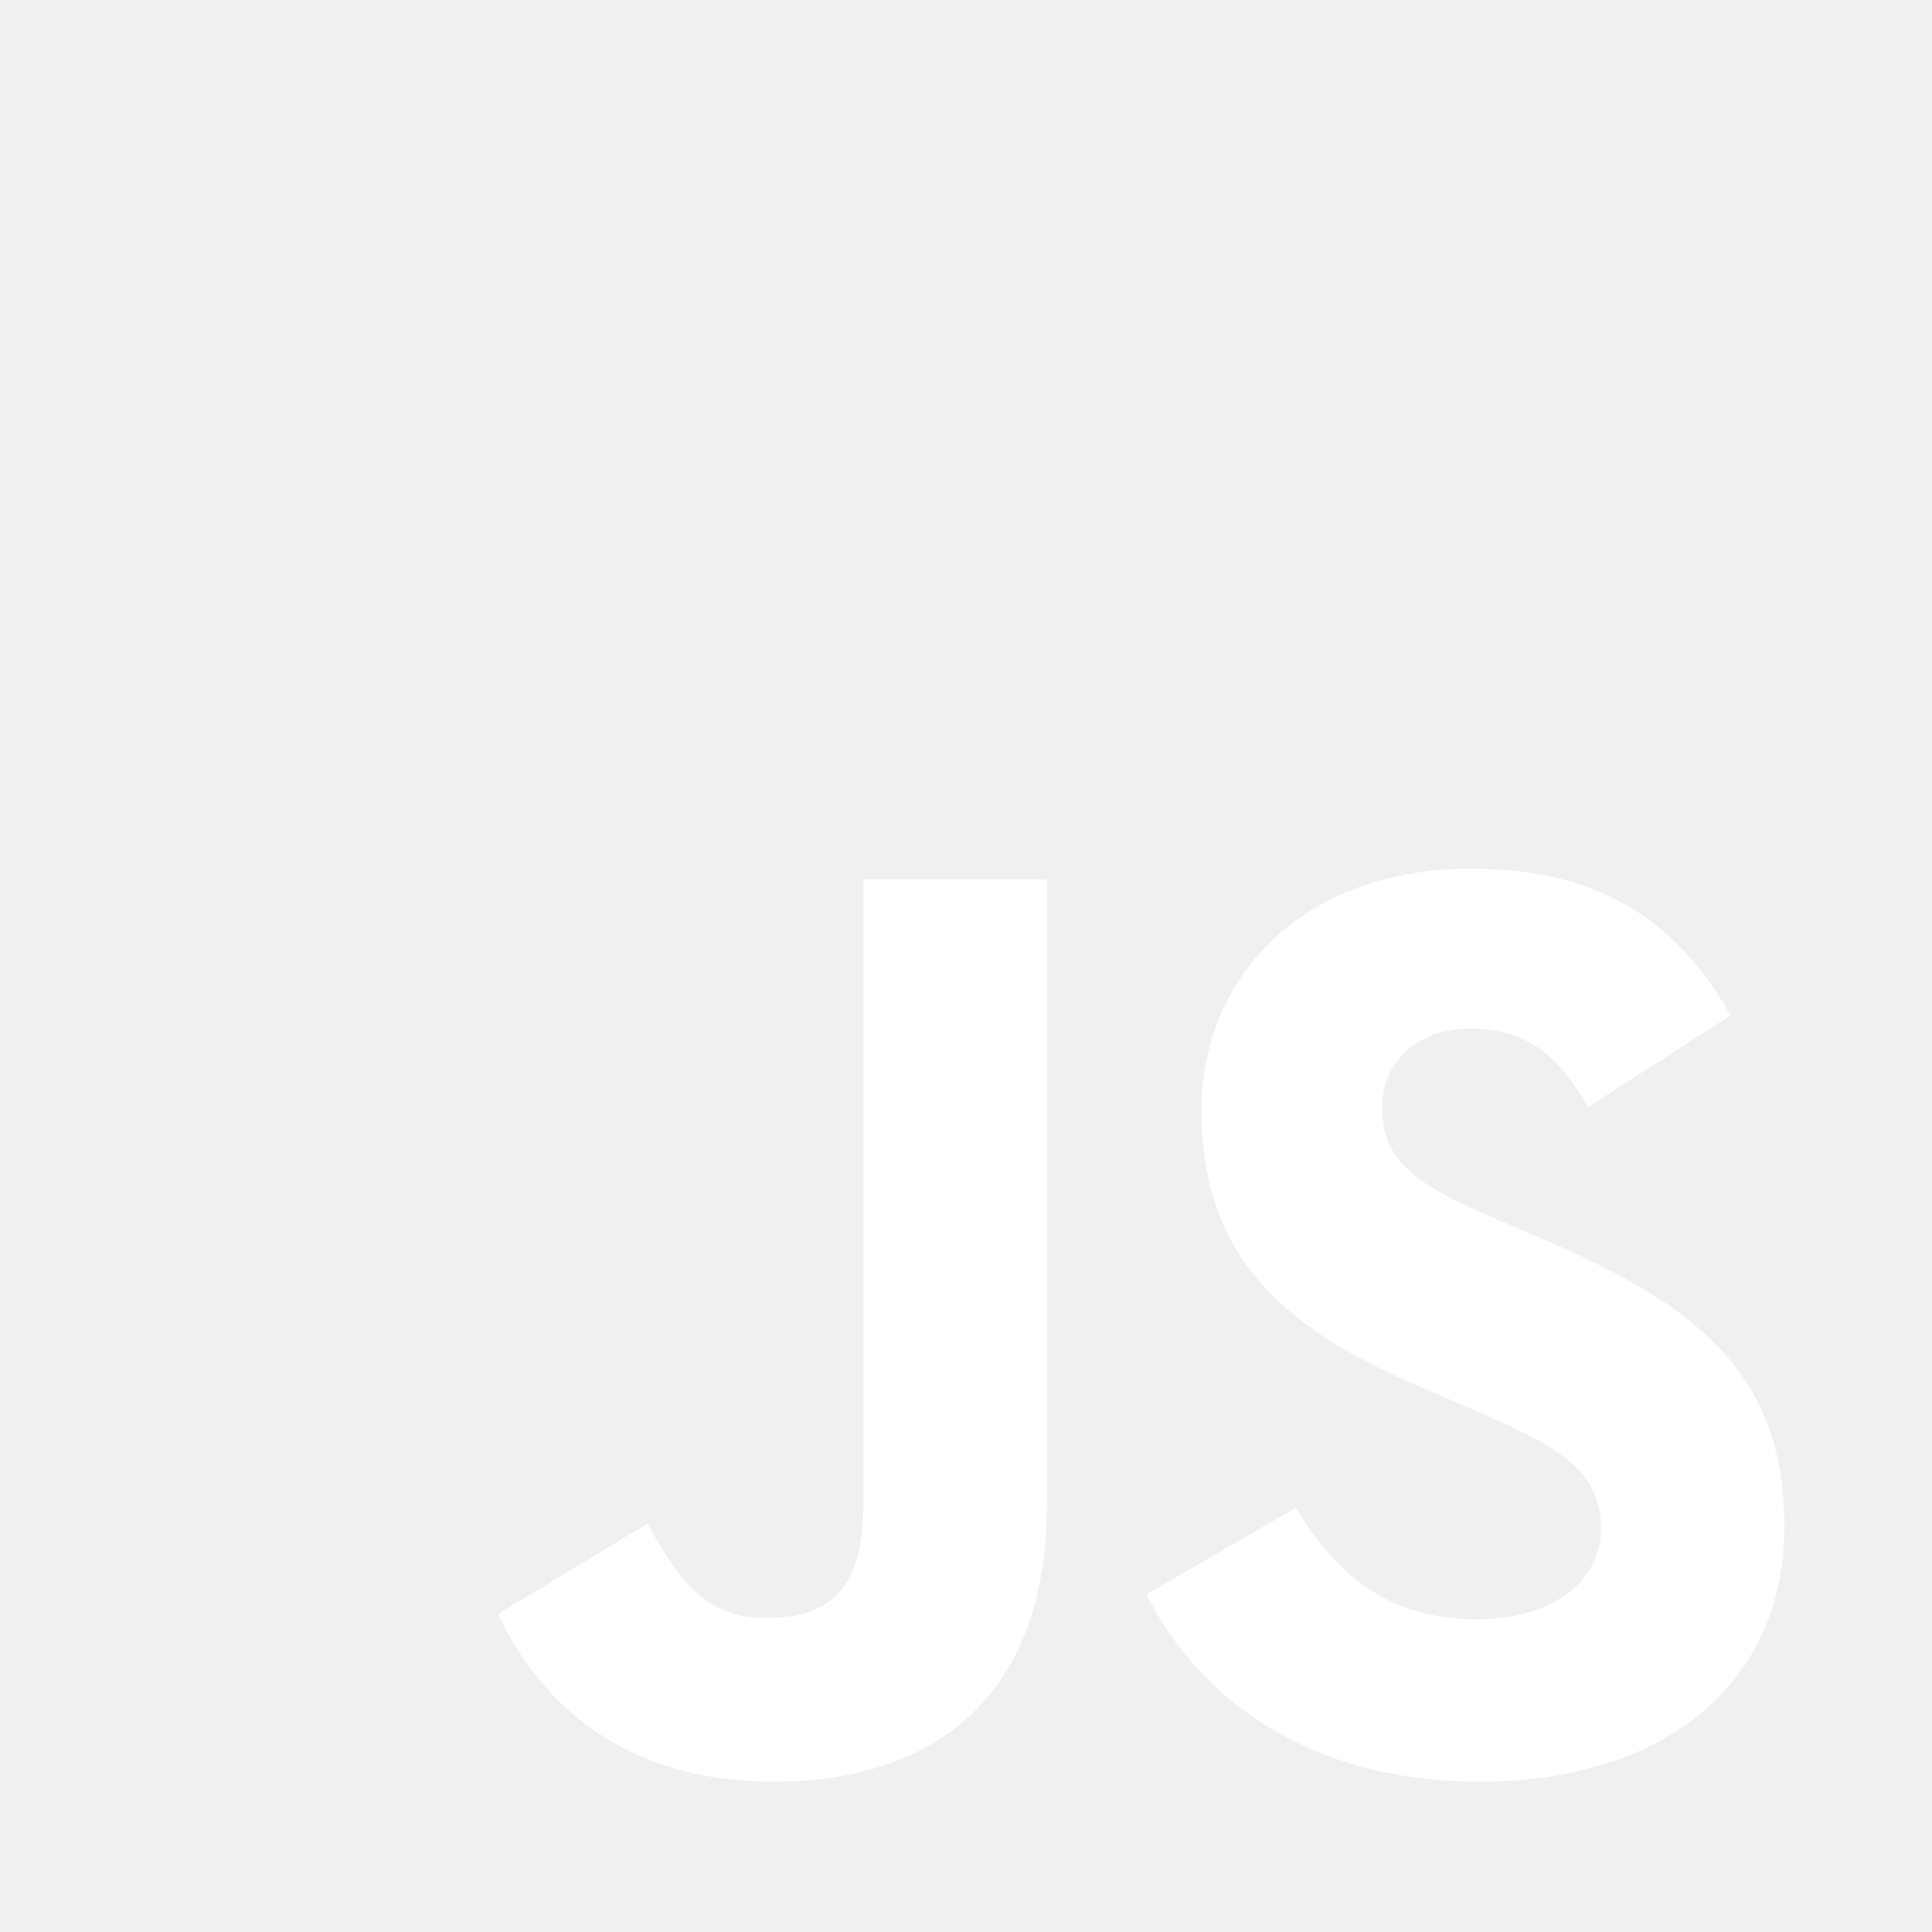
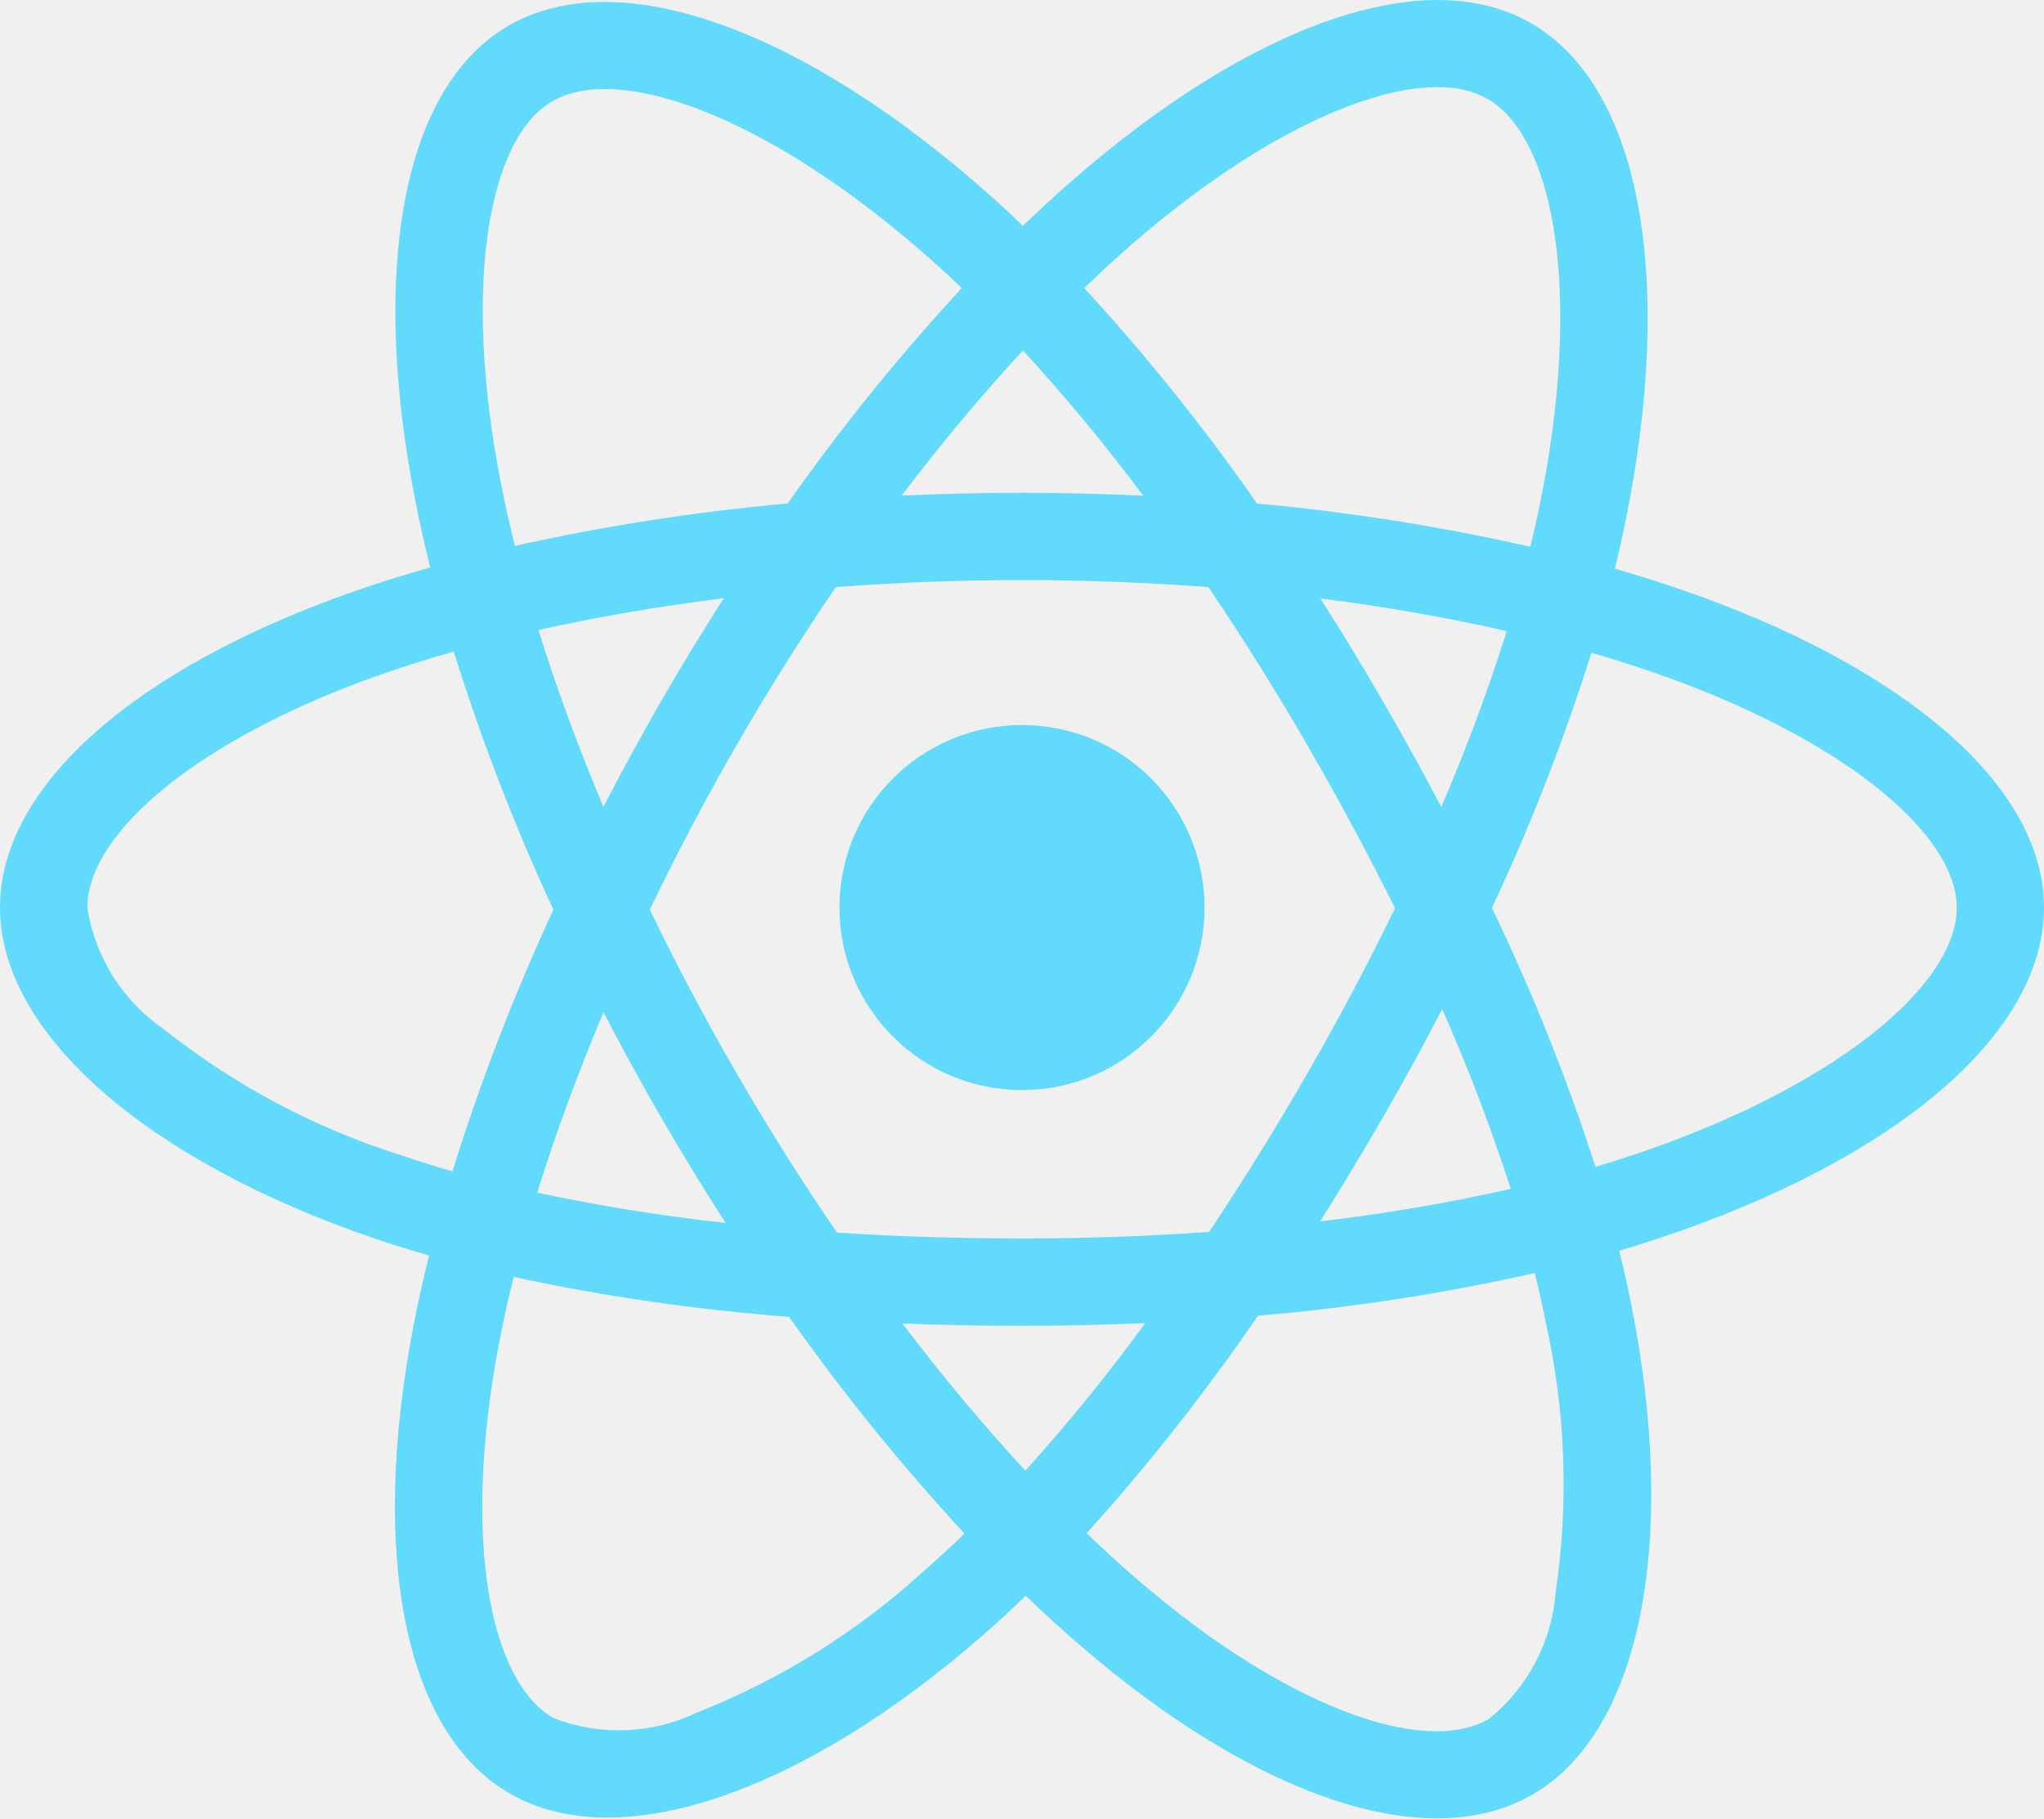
- <svg xmlns="http://www.w3.org/2000/svg" width="1180px" height="1180px" viewBox="0 0 1180 1180" version="1.1">
-   <g stroke="none" fill="none" fill-rule="evenodd">
-     <g id="Group">
-       <path d="M472.2,1088.2 C382.6,1088.2 330.6,1041.8 304.2,985.8 L395.4,930.6 C413,961.8 429,988.2 467.4,988.2 C504.2,988.2 527.4,973.8 527.4,917.8 L527.4,537 L639.4,537 L639.4,919.4 C639.4,1035.4 571.4,1088.2 472.2,1088.2 Z" id="Path" fill="#FFFFFF" fill-rule="nonzero" />
-       <path d="M904.2,1088.2 C800.2,1088.2 733,1038.6 700.2,973.8 L791.4,921 C815.4,960.2 846.6,989 901.8,989 C948.2,989 977.8,965.8 977.8,933.8 C977.8,895.4 947.4,881.8 896.2,859.4 L868.2,847.4 C787.4,813 733.8,769.8 733.8,678.6 C733.8,594.6 797.8,530.6 897.8,530.6 C969,530.6 1020.2,555.4 1057,620.2 L969.8,676.2 C950.6,641.8 929.8,628.2 897.8,628.2 C865,628.2 844.2,649 844.2,676.2 C844.2,709.8 865,723.4 913,744.2 L941,756.2 C1036.2,797 1089.8,838.6 1089.8,932.2 C1089.8,1033 1010.6,1088.2 904.2,1088.2 Z" id="Path" fill="#FFFFFF" fill-rule="nonzero" />
-     </g>
-   </g>
+ <svg xmlns="http://www.w3.org/2000/svg" id="Layer_1" data-name="Layer 1" viewBox="0 0 23 20.463">
+   <path d="M18.911,6.633h0q-.367-.126-.74-.233.062-.251.114-.505c.56-2.721.194-4.912-1.057-5.634-1.2-.692-3.162.03-5.144,1.754q-.293.256-.573.526-.187-.18-.381-.352C9.053.344,6.971-.433,5.721.29,4.522.984,4.167,3.045,4.671,5.623q.075.383.17.762c-.295.084-.579.173-.851.268C1.555,7.502,0,8.832,0,10.212c0,1.425,1.669,2.855,4.206,3.722q.308.105.622.194-.102.408-.181.821c-.481,2.534-.105,4.545,1.09,5.235,1.235.712,3.307-.02,5.325-1.784q.239-.209.48-.442.303.292.622.567c1.955,1.682,3.885,2.361,5.08,1.67,1.234-.714,1.635-2.875,1.114-5.505q-.06-.301-.138-.615.218-.064.428-.134C21.285,13.069,23,11.657,23,10.212,23,8.827,21.395,7.488,18.911,6.633ZM12.728,2.756C14.426,1.278,16.013.695,16.737,1.112h0c.77.444,1.07,2.235.586,4.584q-.048.23-.103.457a23.538,23.538,0,0,0-3.075-.486A23.081,23.081,0,0,0,12.2,3.241Q12.458,2.992,12.728,2.756ZM6.791,11.391q.312.603.652,1.19.347.599.722,1.181a20.922,20.922,0,0,1-2.12-.341C6.249,12.766,6.499,12.084,6.791,11.391ZM6.79,9.08c-.286-.679-.531-1.346-.731-1.99.656-.147,1.356-.267,2.085-.358q-.366.571-.705,1.159Q7.101,8.478,6.79,9.08Zm.522,1.156q.454-.945.978-1.854v0q.524-.909,1.115-1.775c.684-.052,1.385-.079,2.094-.079.712,0,1.414.027,2.098.079q.585.865,1.108,1.769.526.906.992,1.845-.461.948-.988,1.862h-0q-.523.908-1.103,1.78c-.682.049-1.388.074-2.106.074-.716,0-1.412-.022-2.082-.066q-.596-.87-1.124-1.783Q7.768,11.181,7.312,10.236Zm8.249,2.339q.347-.602.667-1.219h0a20.867,20.867,0,0,1,.772,2.023,20.852,20.852,0,0,1-2.146.366Q15.219,13.167,15.561,12.575Zm.658-3.493q-.319-.605-.662-1.197h0q-.337-.583-.699-1.15c.734.093,1.437.216,2.097.367A20.959,20.959,0,0,1,16.218,9.081ZM11.511,3.944a21.013,21.013,0,0,1,1.353,1.634q-1.358-.064-2.718-.001C10.593,4.988,11.051,4.44,11.511,3.944ZM6.213,1.141c.77-.445,2.471.19,4.264,1.782.115.102.23.208.345.319A23.545,23.545,0,0,0,8.863,5.666a24.008,24.008,0,0,0-3.069.477q-.088-.352-.158-.709v0C5.203,3.225,5.49,1.559,6.213,1.141ZM5.091,13.182q-.286-.082-.568-.178A8.324,8.324,0,0,1,1.841,11.58a2.031,2.031,0,0,1-.858-1.367c0-.837,1.249-1.906,3.331-2.632q.392-.136.792-.249a23.565,23.565,0,0,0,1.121,2.905A23.922,23.922,0,0,0,5.091,13.182ZM10.416,17.661a8.322,8.322,0,0,1-2.575,1.612h-0a2.03,2.03,0,0,1-1.613.061c-.726-.418-1.027-2.034-.616-4.2q.073-.384.168-.764a23.104,23.104,0,0,0,3.099.449,23.91,23.91,0,0,0,1.974,2.439Q10.64,17.465,10.416,17.661Zm1.122-1.111c-.466-.503-.93-1.058-1.384-1.656q.661.026,1.346.026.703,0,1.388-.031A20.894,20.894,0,0,1,11.538,16.55Zm5.967,1.367a2.03,2.03,0,0,1-.753,1.428c-.725.42-2.275-.126-3.947-1.564q-.287-.247-.578-.527a23.089,23.089,0,0,0,1.928-2.448,22.936,22.936,0,0,0,3.115-.48q.07.284.124.556h0A8.32,8.32,0,0,1,17.505,17.917Zm.834-4.907h-0c-.126.042-.255.082-.386.121a23.061,23.061,0,0,0-1.165-2.914,23.051,23.051,0,0,0,1.119-2.871c.235.068.464.14.684.216,2.128.733,3.427,1.816,3.427,2.651C22.018,11.101,20.615,12.256,18.339,13.01Z" fill="#61dafb" />
+   <path d="M11.5,8.159a2.054,2.054,0,1,1-2.054,2.054A2.054,2.054,0,0,1,11.5,8.159" fill="#61dafb" />
</svg>
